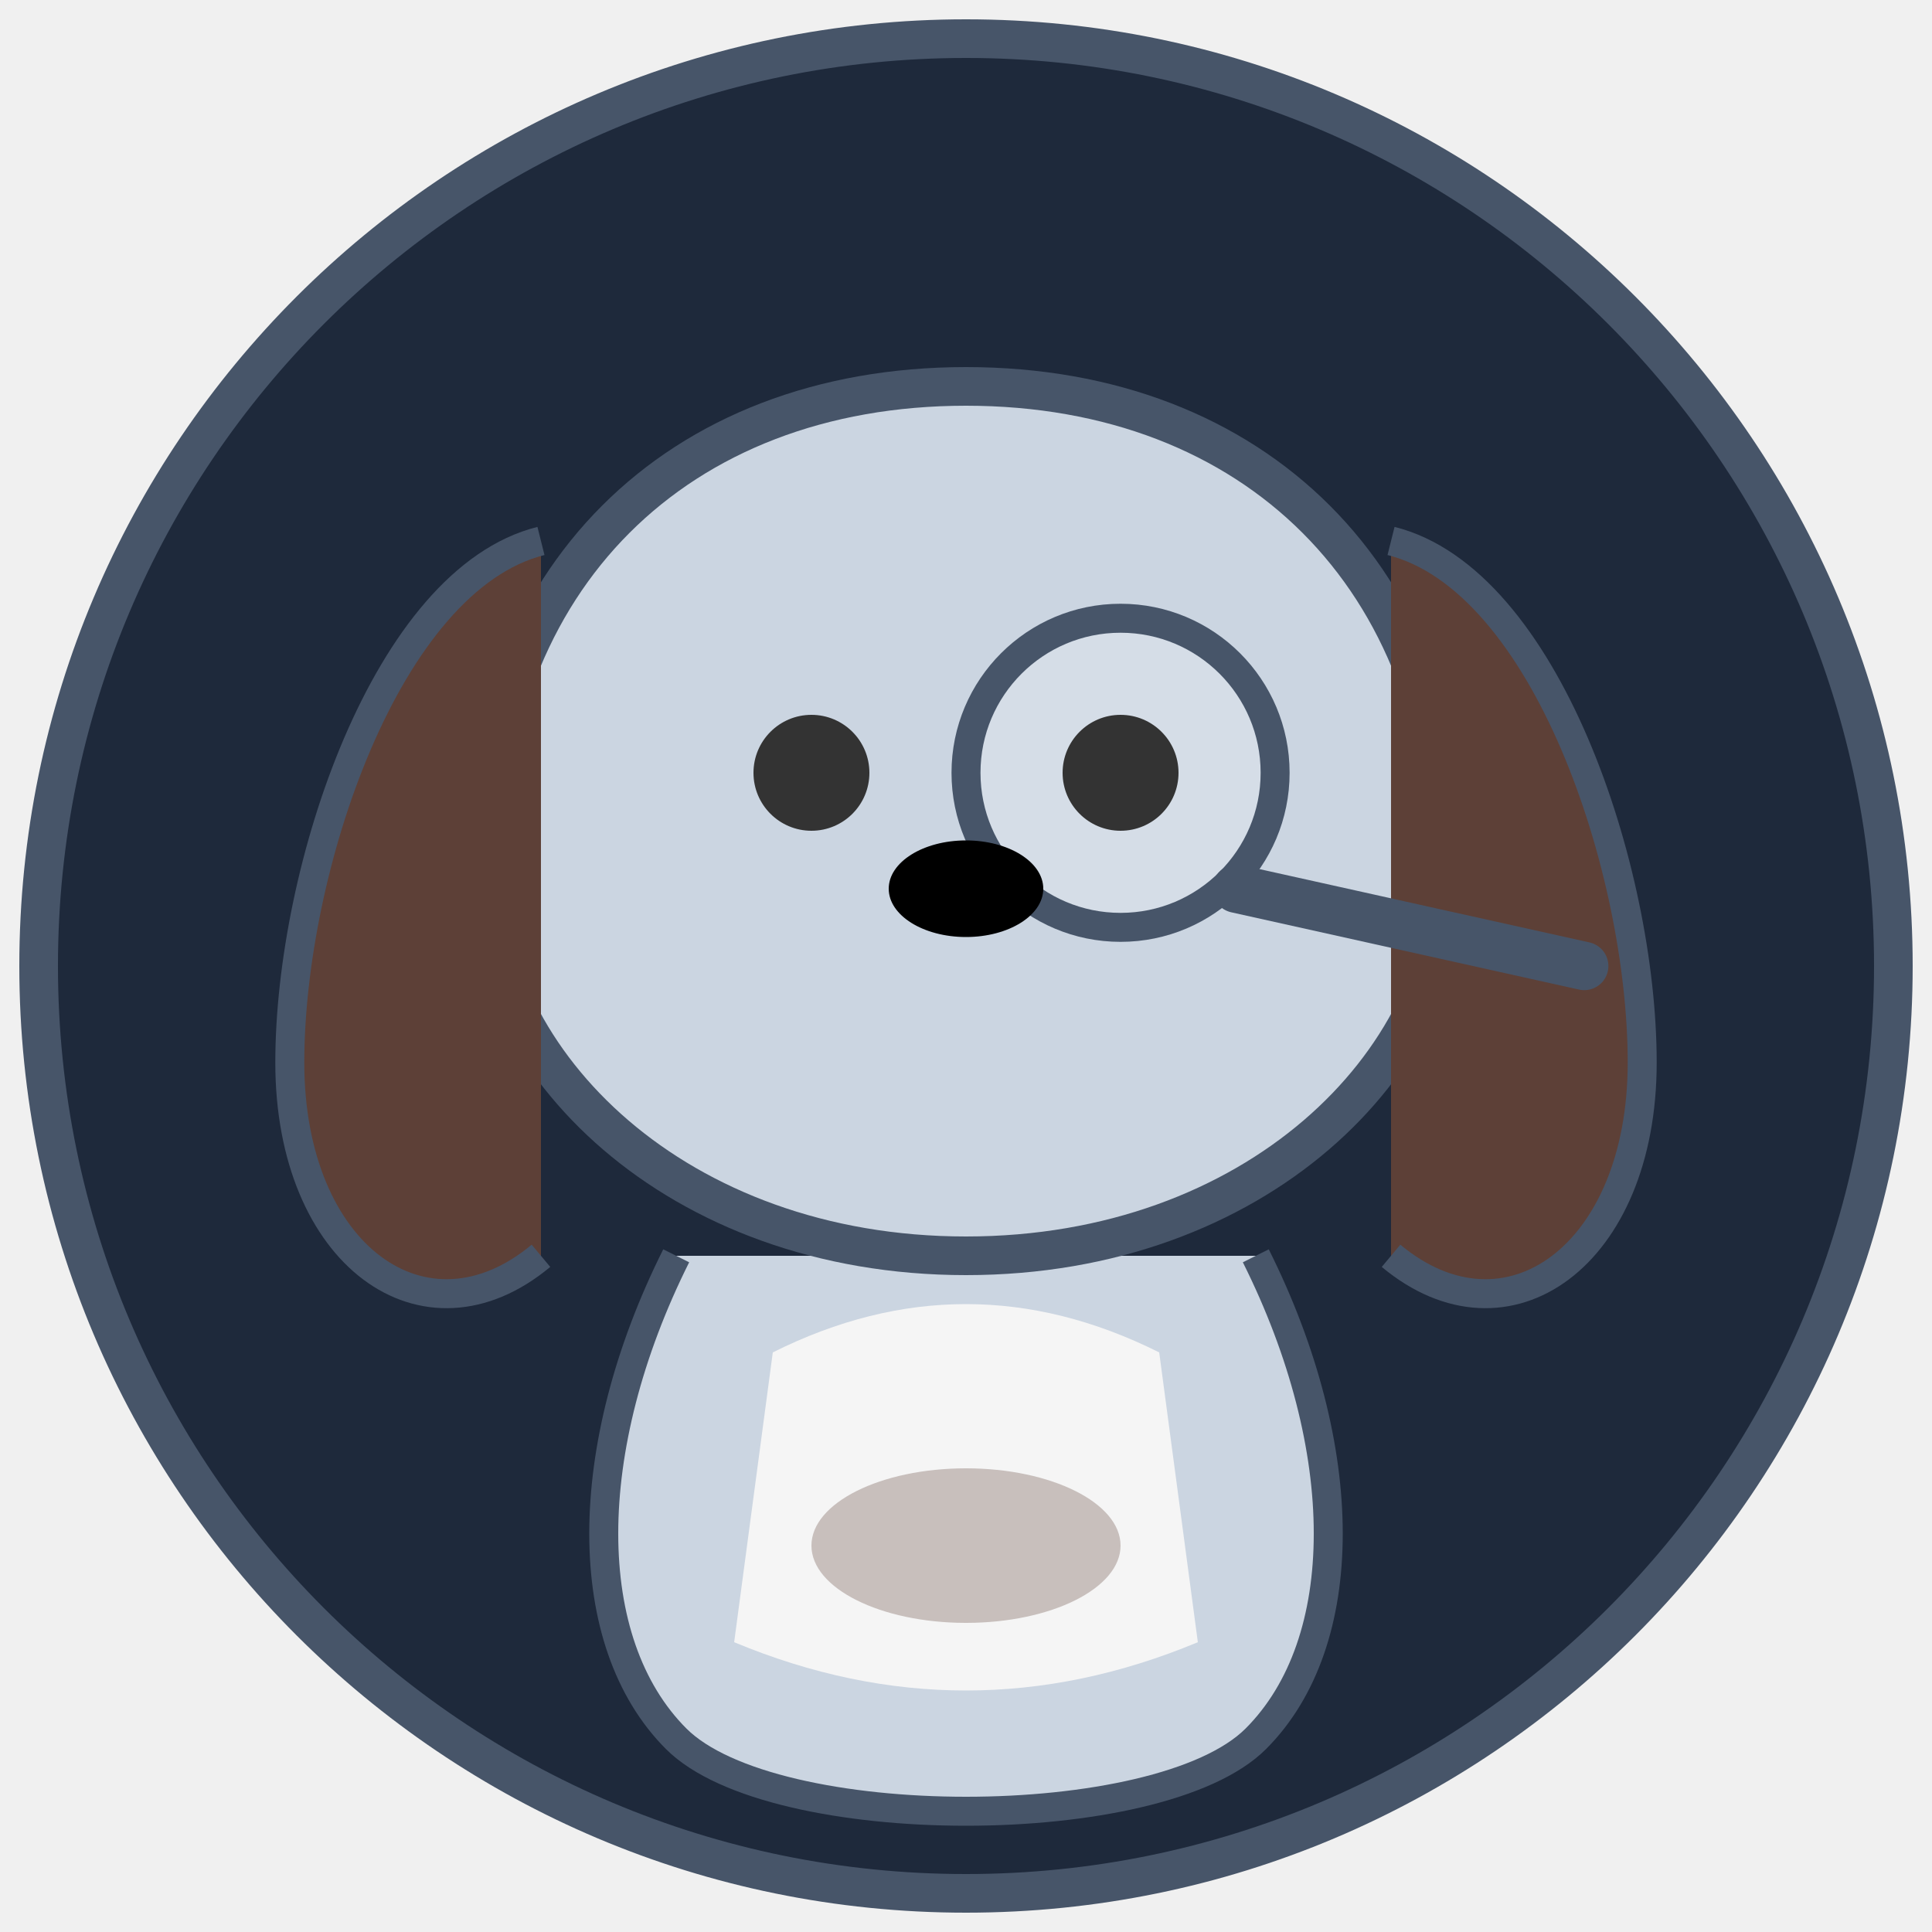
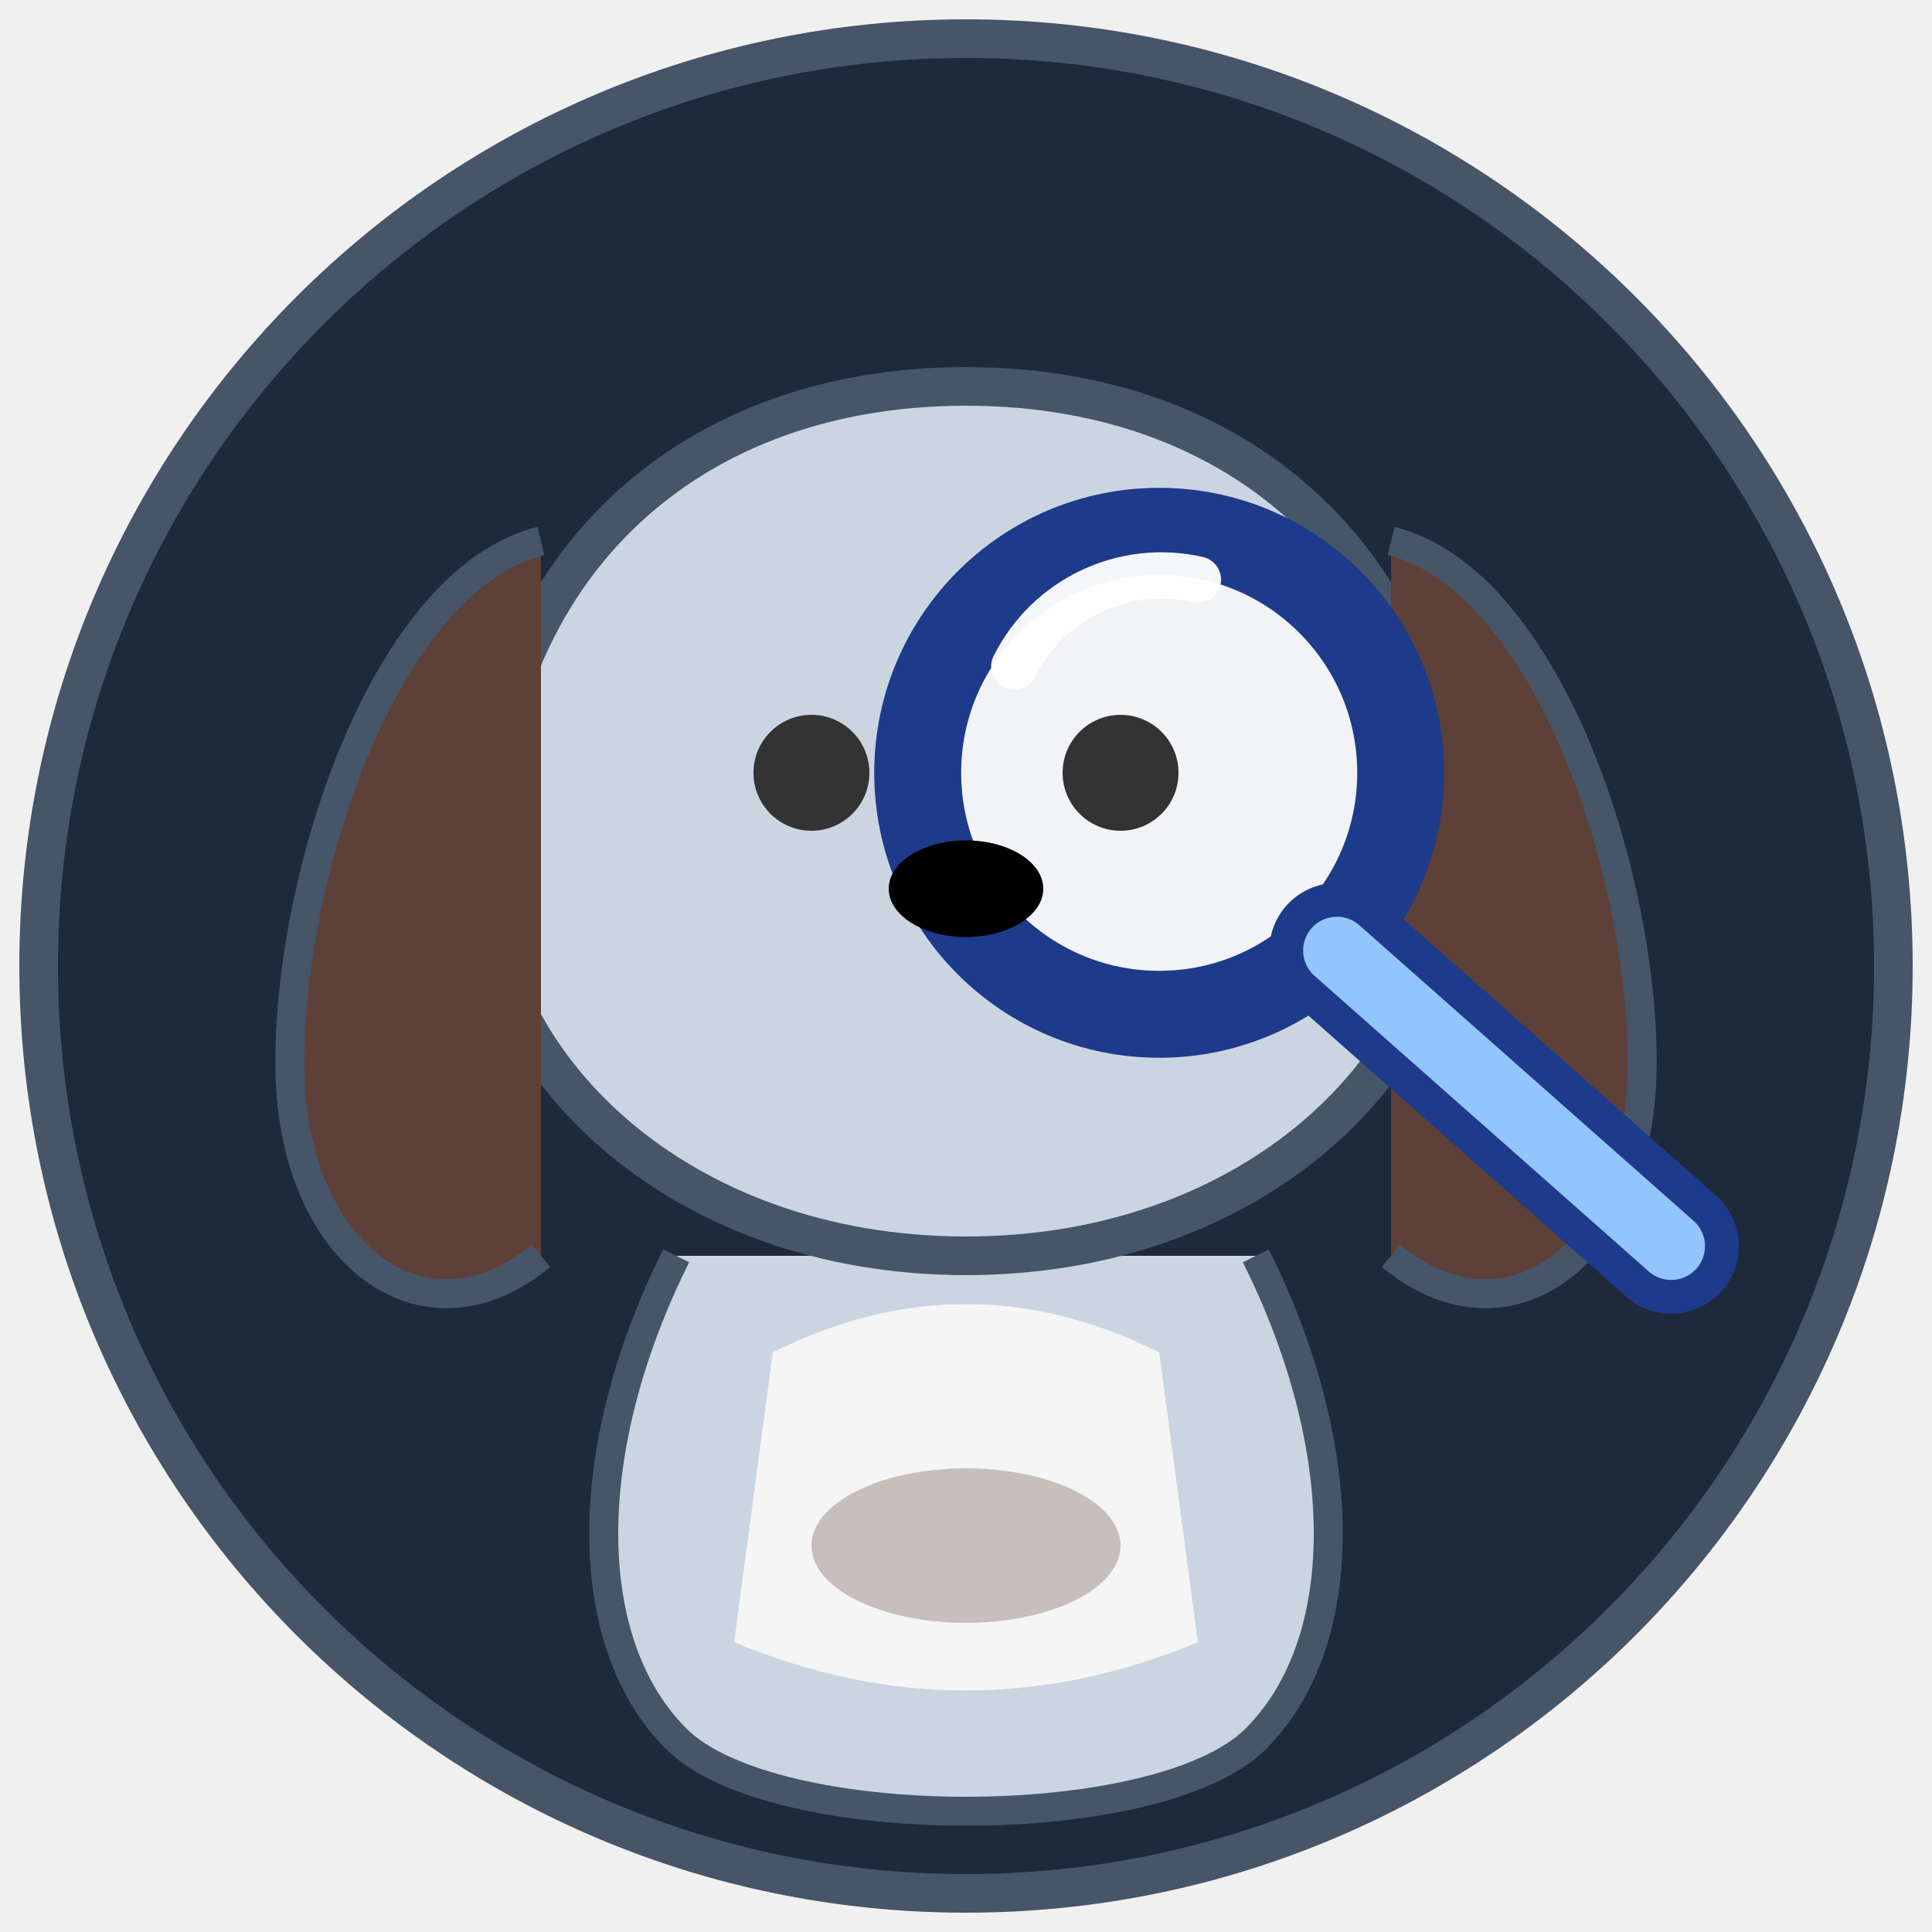
<svg xmlns="http://www.w3.org/2000/svg" viewBox="0 0 100 100" fill="none">
  <circle cx="50" cy="50" r="48" fill="#1e293b" stroke="#475569" stroke-width="2" />
  <path d="M35 65 C30 75 30 85 35 90 C40 95 60 95 65 90 C70 85 70 75 65 65" fill="#cbd5e1" stroke="#475569" stroke-width="1.5" />
  <path d="M40 70 Q50 65 60 70 L62 85 Q50 90 38 85 Z" fill="#f5f5f5" />
  <ellipse cx="50" cy="80" rx="8" ry="4" fill="#5d4037" opacity="0.3" />
  <path d="M50 20 C65 20 75 30 75 45 C75 55 65 65 50 65 C35 65 25 55 25 45 C25 30 35 20 50 20Z" fill="#cbd5e1" stroke="#475569" stroke-width="2" />
  <path d="M28 28 C20 30 15 45 15 55 C15 65 22 70 28 65" fill="#5d4037" stroke="#475569" stroke-width="1.5" />
  <path d="M72 28 C80 30 85 45 85 55 C85 65 78 70 72 65" fill="#5d4037" stroke="#475569" stroke-width="1.5" />
-   <circle cx="58" cy="40" r="8" stroke="#475569" stroke-width="1.5" fill="rgba(255,255,255,0.2)" />
-   <path d="M64 46 L82 50" stroke="#475569" stroke-width="2.5" stroke-linecap="round" />
+   <circle cx="60" cy="40" r="12.5" fill="rgba(255,255,255,0.72)" stroke="#1e3a8a" stroke-width="4.5" />
+   <path d="M69.2 49.2 L86.5 64.5" stroke="#1e3a8a" stroke-width="7" stroke-linecap="round" />
+   <path d="M69.2 49.2 L86.5 64.5" stroke="#93c5fd" stroke-width="3.5" stroke-linecap="round" />
  <circle cx="42" cy="40" r="3" fill="#333" />
  <circle cx="58" cy="40" r="3" fill="#333" />
  <ellipse cx="50" cy="46" rx="4" ry="2.5" fill="#000" />
+   <path d="M52.5 34.5 A8.5 8.5 0 0 1 62 30" stroke="#ffffff" stroke-width="2.4" stroke-linecap="round" fill="none" opacity="0.95" />
</svg>
